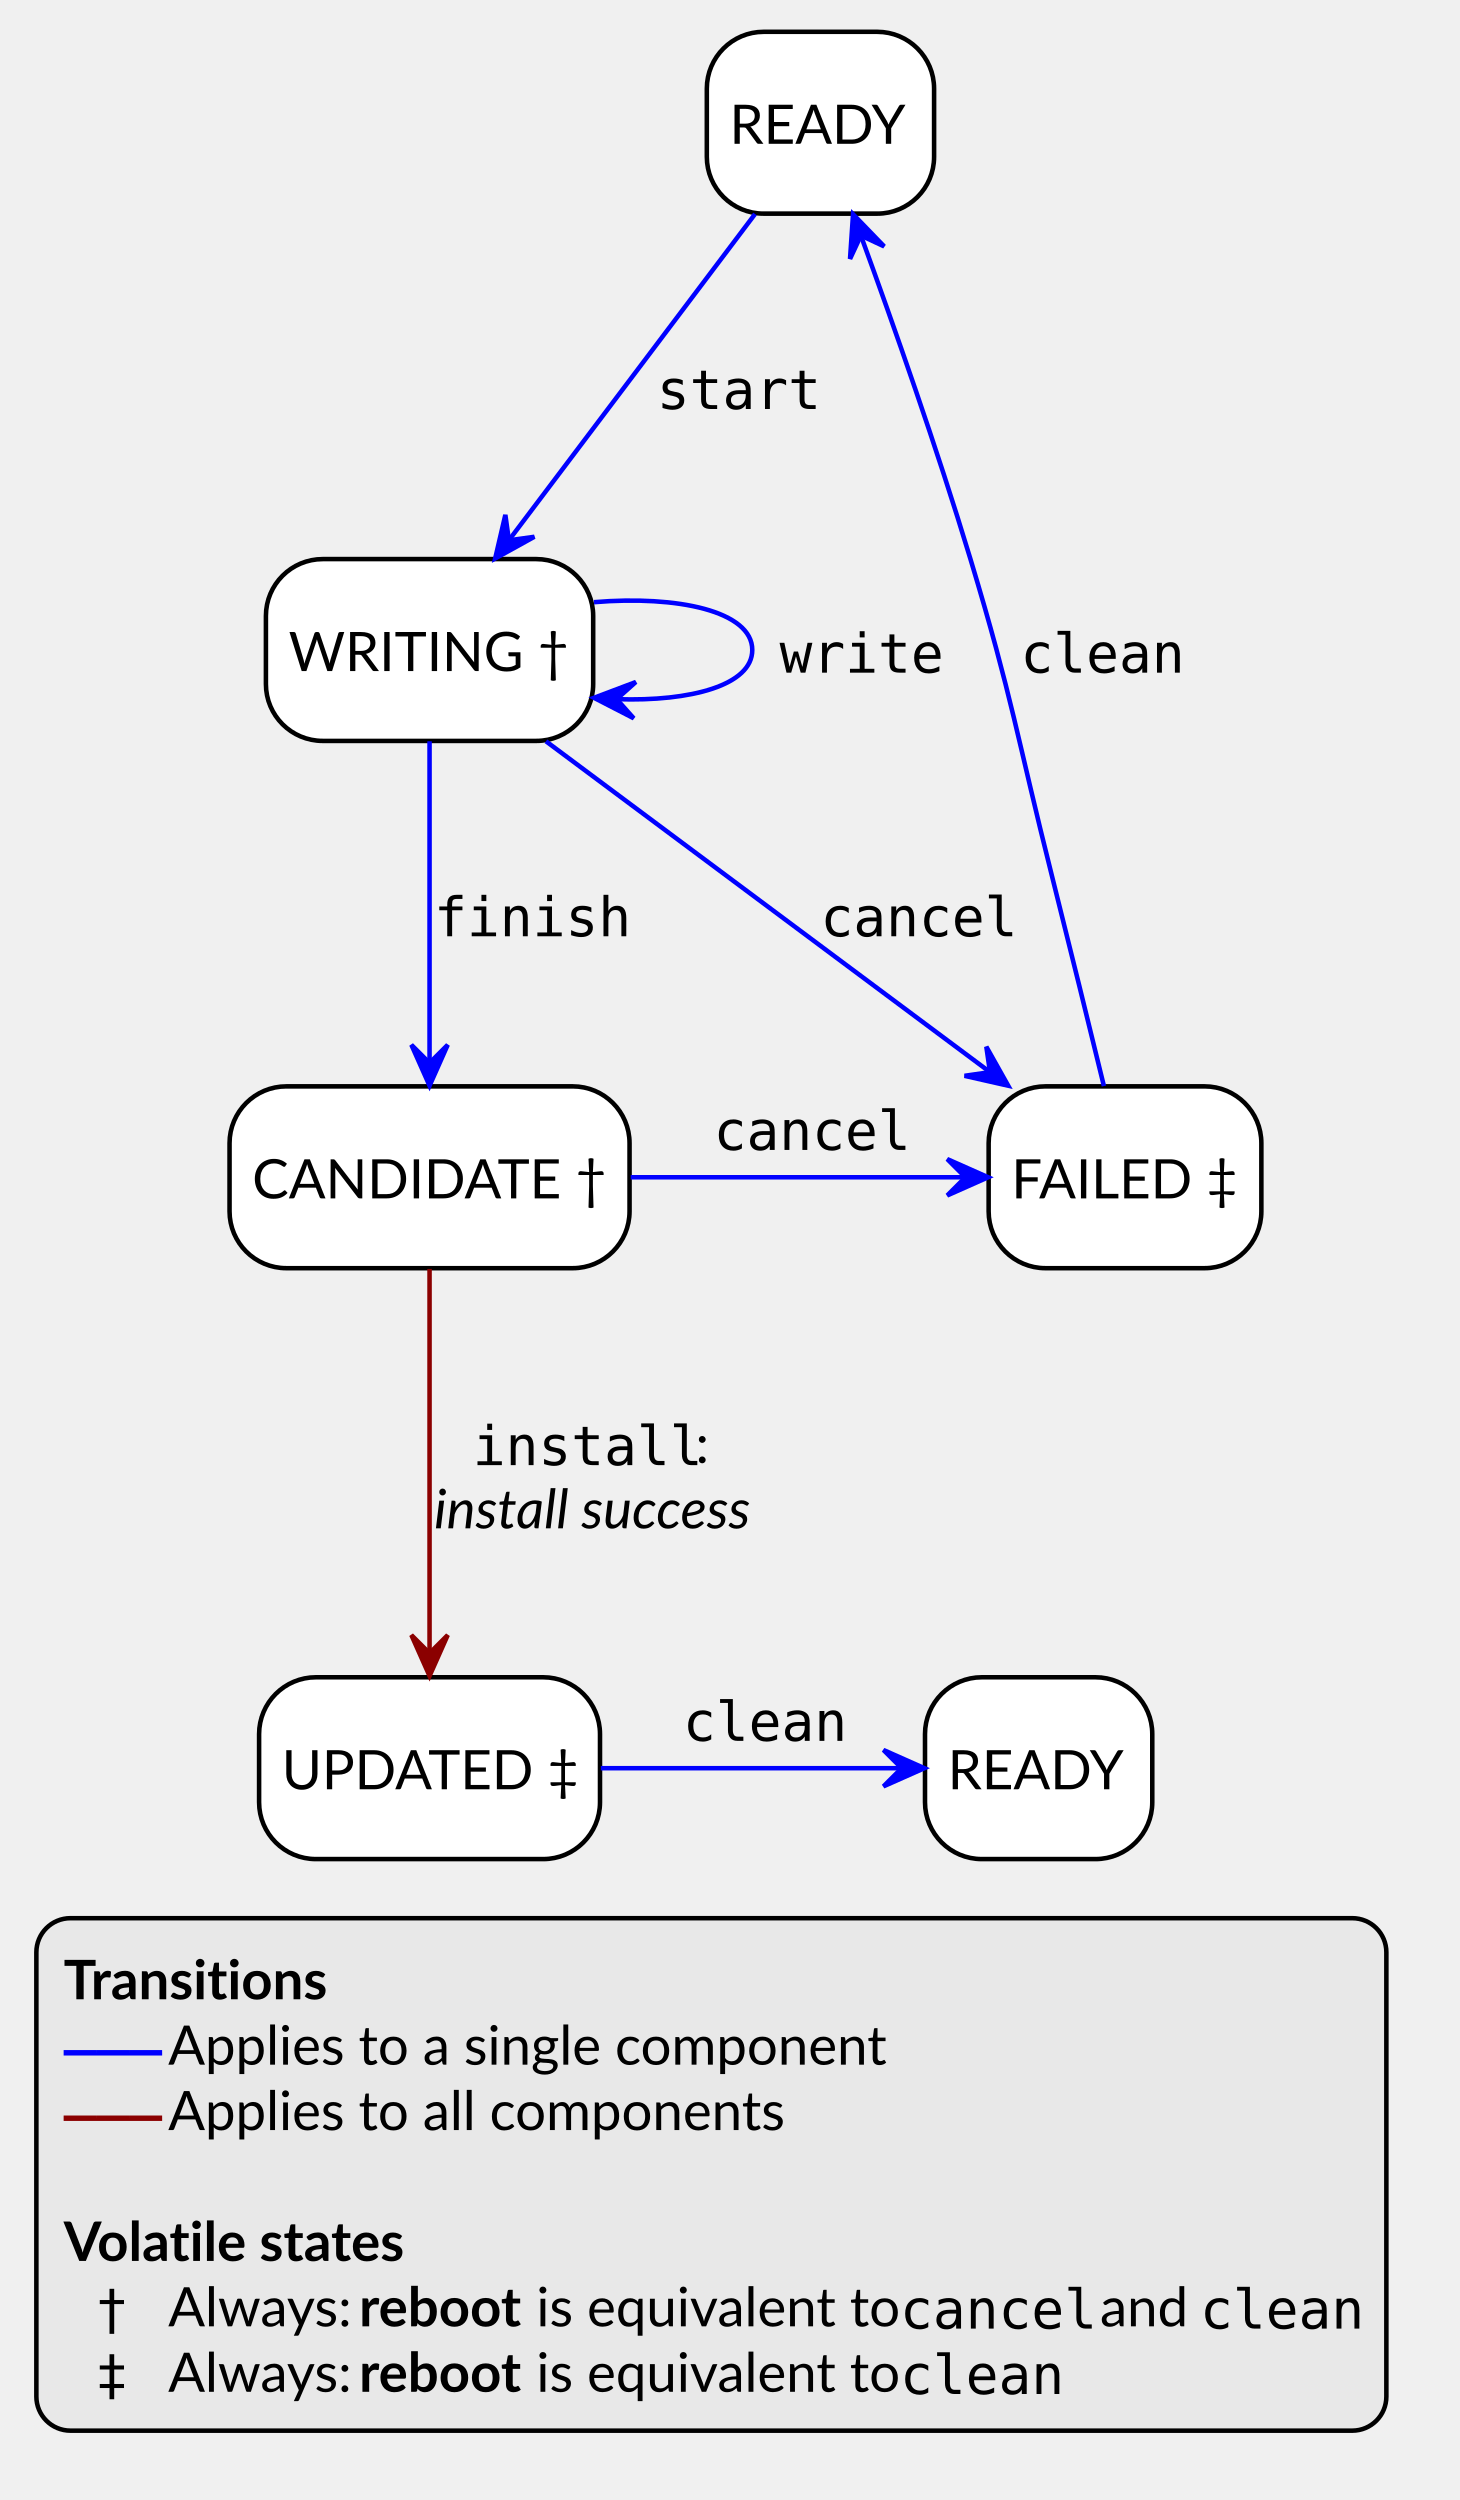
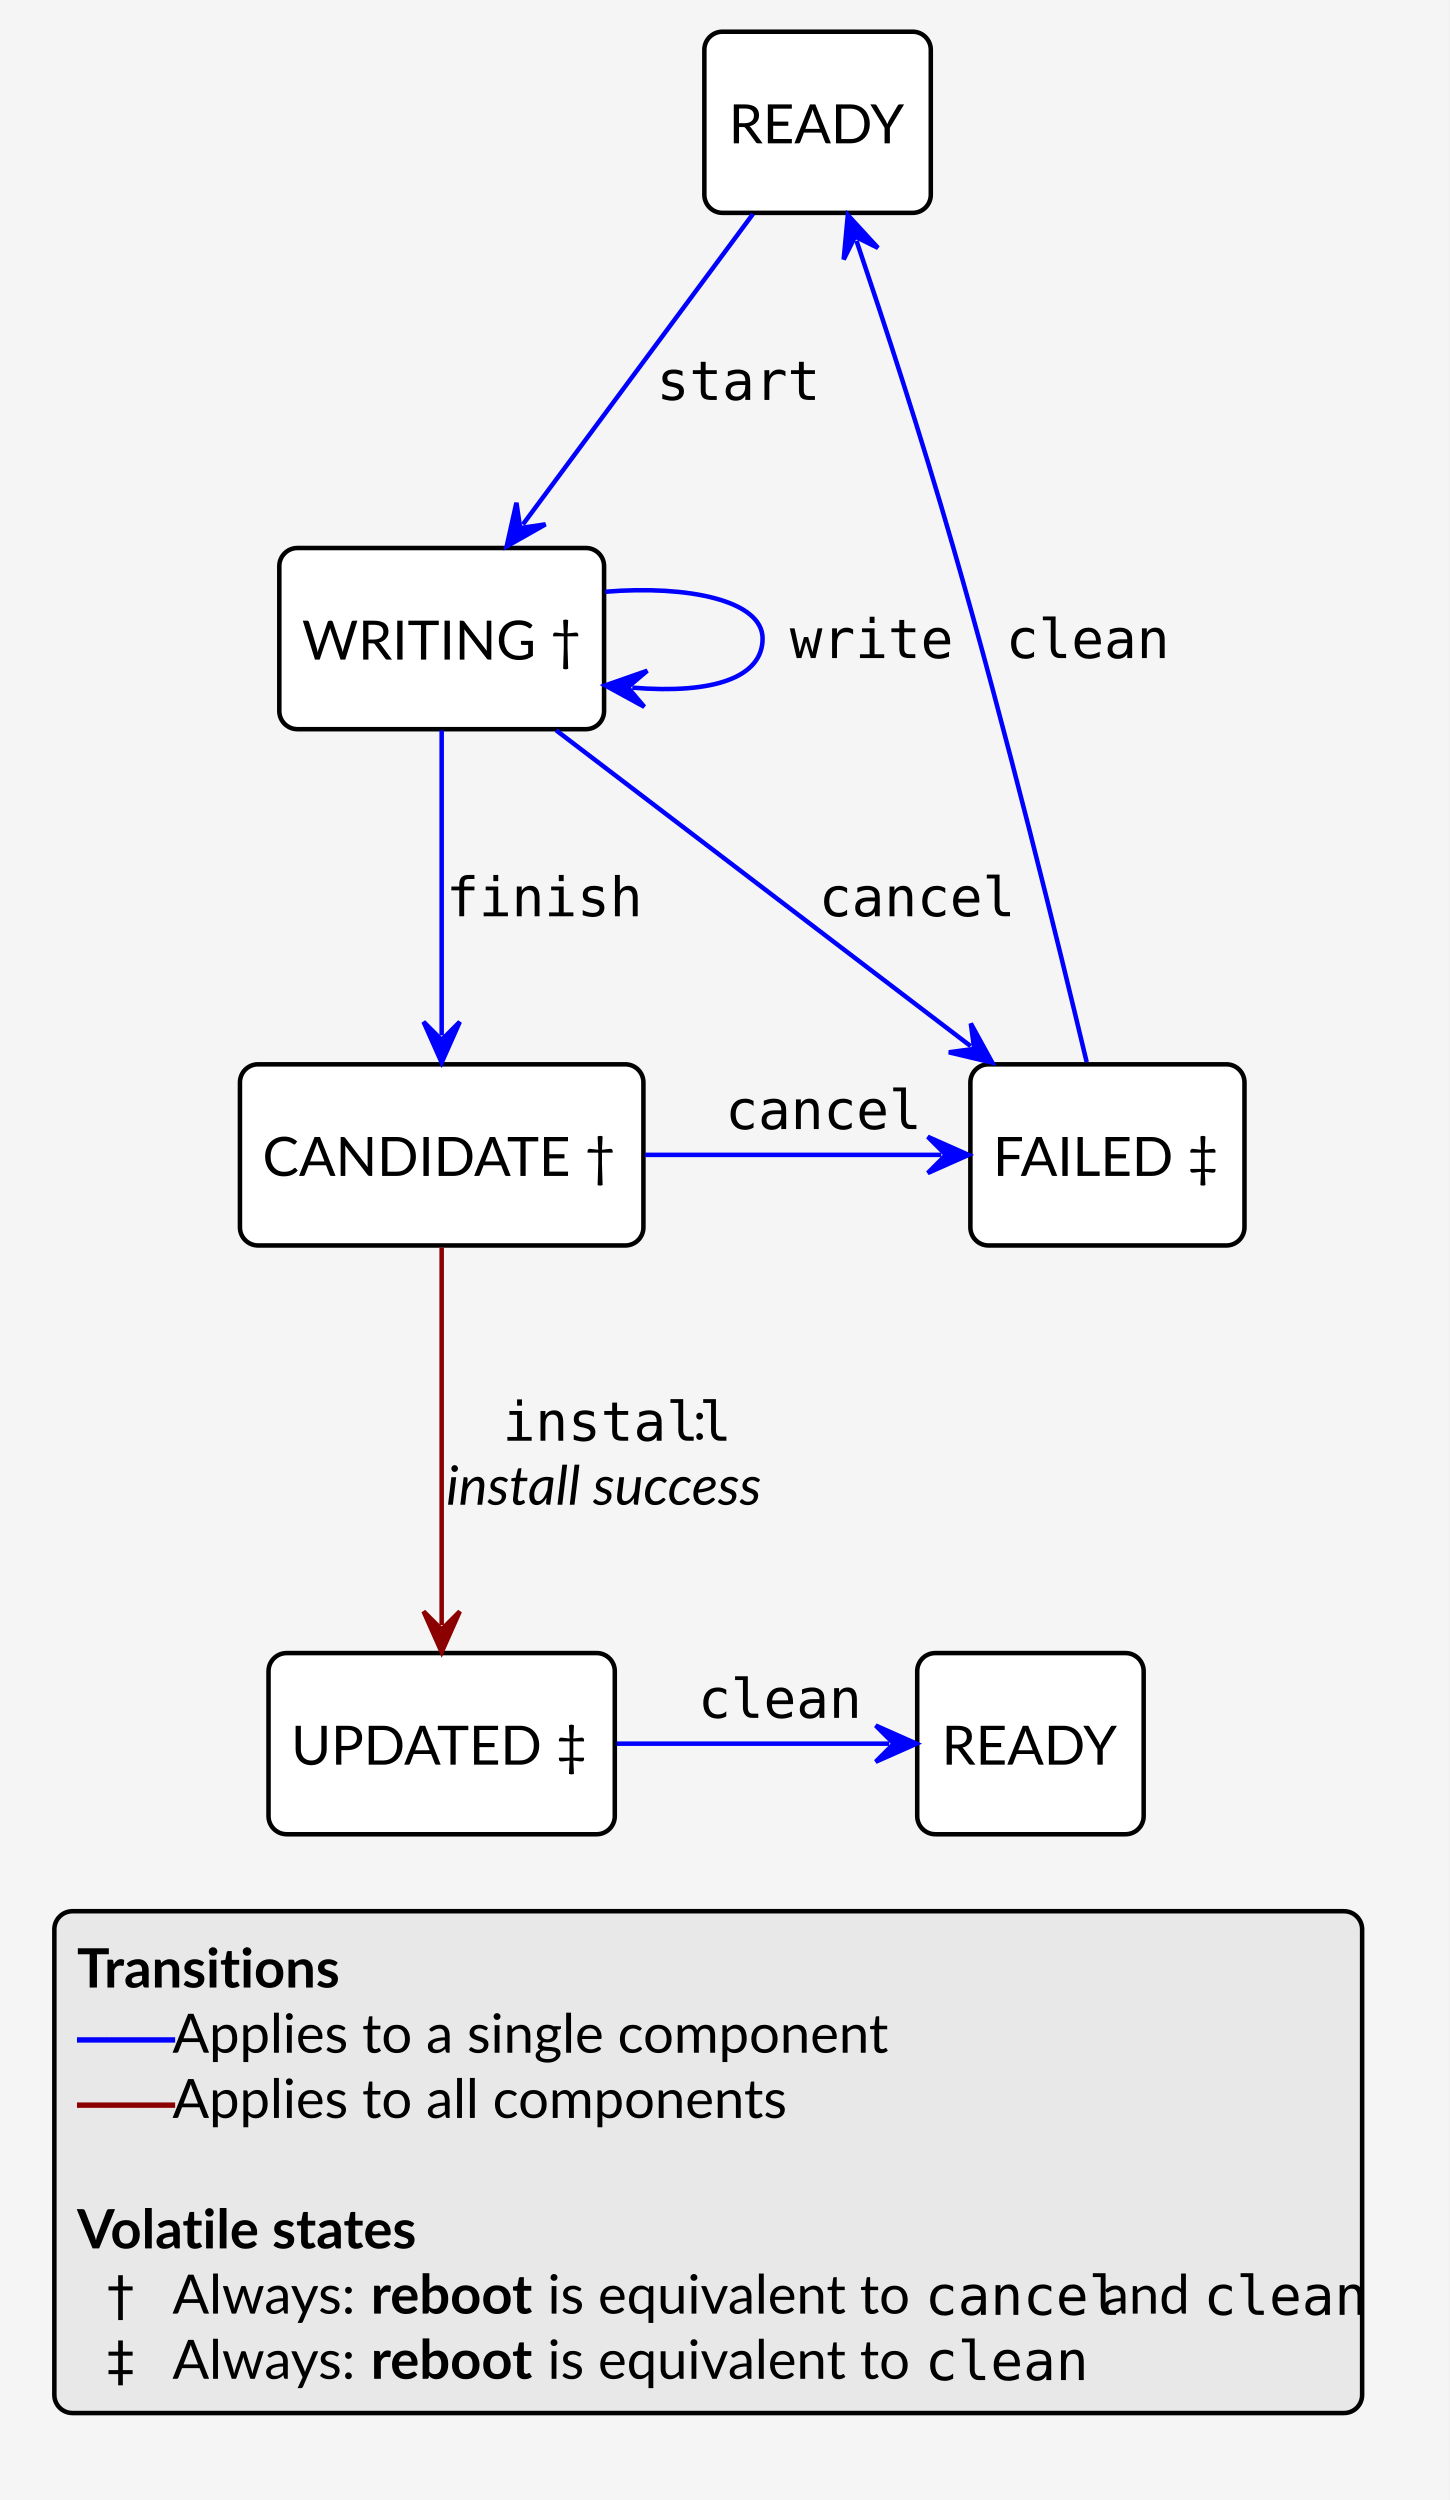
- <svg xmlns="http://www.w3.org/2000/svg" contentStyleType="text/css" height="550px" preserveAspectRatio="none" style="width:321px;height:550px;background:#FFFFFF55;" version="1.1" viewBox="0 0 321 550" width="321px" zoomAndPan="magnify">
+ <svg xmlns="http://www.w3.org/2000/svg" contentStyleType="text/css" data-diagram-type="STATE" height="552px" preserveAspectRatio="none" style="width:320px;height:552px;background:#FFFFFF55;" version="1.1" viewBox="0 0 320 552" width="320px" zoomAndPan="magnify">
  <defs />
  <g>
-     <rect fill="#FFFFFF" height="40" rx="12.5" ry="12.5" style="stroke:#000000;stroke-width:1.0;" width="50" x="155.5" y="7" />
-     <text fill="#000000" font-family="Lato,sans-serif" font-size="12" lengthAdjust="spacing" textLength="40" x="160.5" y="31.641">READY</text>
-     <rect fill="#FFFFFF" height="40" rx="12.5" ry="12.5" style="stroke:#000000;stroke-width:1.0;" width="72" x="58.5" y="123" />
-     <text fill="#000000" font-family="Lato,sans-serif" font-size="12" lengthAdjust="spacing" textLength="62" x="63.5" y="147.641">WRITING †</text>
-     <rect fill="#FFFFFF" height="40" rx="12.5" ry="12.5" style="stroke:#000000;stroke-width:1.0;" width="88" x="50.5" y="239" />
-     <text fill="#000000" font-family="Lato,sans-serif" font-size="12" lengthAdjust="spacing" textLength="78" x="55.5" y="263.641">CANDIDATE †</text>
-     <rect fill="#FFFFFF" height="40" rx="12.5" ry="12.5" style="stroke:#000000;stroke-width:1.0;" width="60" x="217.5" y="239" />
-     <text fill="#000000" font-family="Lato,sans-serif" font-size="12" lengthAdjust="spacing" textLength="50" x="222.5" y="263.641">FAILED ‡</text>
-     <rect fill="#FFFFFF" height="40" rx="12.5" ry="12.5" style="stroke:#000000;stroke-width:1.0;" width="75" x="57" y="369" />
-     <text fill="#000000" font-family="Lato,sans-serif" font-size="12" lengthAdjust="spacing" textLength="65" x="62" y="393.641">UPDATED ‡</text>
-     <rect fill="#FFFFFF" height="40" rx="12.5" ry="12.5" style="stroke:#000000;stroke-width:1.0;" width="50" x="203.5" y="369" />
-     <text fill="#000000" font-family="Lato,sans-serif" font-size="12" lengthAdjust="spacing" textLength="40" x="208.5" y="393.641">READY</text>
-     <g id="link_Start_Writing">
-       <path d="M166.11,47.08 C151.22,66.81 127.97,97.63 112.03,118.76 " fill="none" id="Start-to-Writing" style="stroke:#0000FF;stroke-width:1.0;" />
-       <polygon fill="#0000FF" points="108.94,122.86,117.559,118.094,111.956,118.872,111.178,113.269,108.94,122.86" style="stroke:#0000FF;stroke-width:1.0;" />
-       <text fill="#000000" font-family="Consolas,Menlo,monospace" font-size="12" lengthAdjust="spacing" textLength="35" x="144.5" y="89.988">start</text>
+     <rect fill="#FFFFFF" fill-opacity="0.333" height="552" style="stroke:none;stroke-width:1;" width="320" x="0" y="0" />
+     <rect fill="#FFFFFF" height="40" rx="4" ry="4" style="stroke:#000000;stroke-width:1;" width="50" x="155.52" y="7" />
+     <text fill="#000000" font-family="Lato,sans-serif" font-size="12" lengthAdjust="spacing" textLength="39.186" x="160.927" y="31.644">READY</text>
+     <rect fill="#FFFFFF" height="40" rx="4" ry="4" style="stroke:#000000;stroke-width:1;" width="71.71" x="61.67" y="121" />
+     <text fill="#000000" font-family="Lato,sans-serif" font-size="12" lengthAdjust="spacing" textLength="61.71" x="66.67" y="145.644">WRITING †</text>
+     <rect fill="#FFFFFF" height="40" rx="4" ry="4" style="stroke:#000000;stroke-width:1;" width="89.086" x="52.98" y="235" />
+     <text fill="#000000" font-family="Lato,sans-serif" font-size="12" lengthAdjust="spacing" textLength="79.086" x="57.98" y="259.644">CANDIDATE †</text>
+     <rect fill="#FFFFFF" height="40" rx="4" ry="4" style="stroke:#000000;stroke-width:1;" width="60.52" x="214.26" y="235" />
+     <text fill="#000000" font-family="Lato,sans-serif" font-size="12" lengthAdjust="spacing" textLength="50.52" x="219.26" y="259.644">FAILED ‡</text>
+     <rect fill="#FFFFFF" height="40" rx="4" ry="4" style="stroke:#000000;stroke-width:1;" width="76.456" x="59.29" y="365" />
+     <text fill="#000000" font-family="Lato,sans-serif" font-size="12" lengthAdjust="spacing" textLength="66.456" x="64.29" y="389.644">UPDATED ‡</text>
+     <rect fill="#FFFFFF" height="40" rx="4" ry="4" style="stroke:#000000;stroke-width:1;" width="50" x="202.52" y="365" />
+     <text fill="#000000" font-family="Lato,sans-serif" font-size="12" lengthAdjust="spacing" textLength="39.186" x="207.927" y="389.644">READY</text>
+     <g class="link" data-entity-1="Start" data-entity-2="Writing" data-source-line="27" data-uid="lnk2" id="link_Start_Writing">
+       <path d="M166.25,47.25 C151.05,67.77 130.693,95.24 115.453,115.8" fill="none" id="Start-to-Writing" style="stroke:#0000FF;stroke-width:1;" />
+       <polygon fill="#0000FF" points="111.88,120.62,120.453,115.772,114.857,116.603,114.026,111.008,111.88,120.62" style="stroke:#0000FF;stroke-width:1;" />
+       <text fill="#000000" font-family="Inconsolata,monospace" font-size="12" lengthAdjust="spacing" textLength="30" x="144.99" y="88.308">start</text>
    </g>
-     <g id="link_Writing_Writing">
-       <path d="M130.67,132.48 C149.03,130.94 165.5,134.45 165.5,143 C165.5,150.75 151.98,154.36 135.77,153.82 " fill="none" id="Writing-to-Writing" style="stroke:#0000FF;stroke-width:1.0;" />
-       <polygon fill="#0000FF" points="130.67,153.52,139.426,158.028,135.662,153.806,139.884,150.042,130.67,153.52" style="stroke:#0000FF;stroke-width:1.0;" />
-       <text fill="#000000" font-family="Consolas,Menlo,monospace" font-size="12" lengthAdjust="spacing" textLength="35" x="171.5" y="147.988">write</text>
+     <g class="link" data-entity-1="Writing" data-entity-2="Writing" data-source-line="28" data-uid="lnk3" id="link_Writing_Writing">
+       <path d="M133.62,130.66 C151.94,129.15 168.38,132.59 168.38,141 C168.38,149.41 157.92,153.343 139.6,151.833" fill="none" id="Writing-to-Writing" style="stroke:#0000FF;stroke-width:1;" />
+       <polygon fill="#0000FF" points="133.62,151.34,142.261,156.066,138.603,151.751,142.918,148.093,133.62,151.34" style="stroke:#0000FF;stroke-width:1;" />
+       <text fill="#000000" font-family="Inconsolata,monospace" font-size="12" lengthAdjust="spacing" textLength="30" x="174.38" y="145.308">write</text>
    </g>
-     <g id="link_Writing_Candidate">
-       <path d="M94.5,163.08 C94.5,182.48 94.5,212.61 94.5,233.7 " fill="none" id="Writing-to-Candidate" style="stroke:#0000FF;stroke-width:1.0;" />
-       <polygon fill="#0000FF" points="94.5,238.86,98.5,229.86,94.5,233.86,90.5,229.86,94.5,238.86" style="stroke:#0000FF;stroke-width:1.0;" />
-       <text fill="#000000" font-family="Consolas,Menlo,monospace" font-size="12" lengthAdjust="spacing" textLength="42" x="95.5" y="205.988">finish</text>
+     <g class="link" data-entity-1="Writing" data-entity-2="Candidate" data-source-line="29" data-uid="lnk4" id="link_Writing_Candidate">
+       <path d="M97.52,161.25 C97.52,181.77 97.52,208.06 97.52,228.62" fill="none" id="Writing-to-Candidate" style="stroke:#0000FF;stroke-width:1;" />
+       <polygon fill="#0000FF" points="97.52,234.62,101.52,225.62,97.52,229.62,93.52,225.62,97.52,234.62" style="stroke:#0000FF;stroke-width:1;" />
+       <text fill="#000000" font-family="Inconsolata,monospace" font-size="12" lengthAdjust="spacing" textLength="36" x="98.52" y="202.308">finish</text>
    </g>
-     <g id="link_Writing_Failed">
-       <path d="M120.11,163.08 C147.03,183.14 189.33,214.66 217.72,235.81 " fill="none" id="Writing-to-Failed" style="stroke:#0000FF;stroke-width:1.0;" />
-       <polygon fill="#0000FF" points="221.81,238.86,216.99,230.271,217.803,235.869,212.205,236.682,221.81,238.86" style="stroke:#0000FF;stroke-width:1.0;" />
-       <text fill="#000000" font-family="Consolas,Menlo,monospace" font-size="12" lengthAdjust="spacing" textLength="42" x="180.5" y="205.988">cancel</text>
+     <g class="link" data-entity-1="Writing" data-entity-2="Failed" data-source-line="30" data-uid="lnk5" id="link_Writing_Failed">
+       <path d="M122.79,161.25 C149.72,181.77 187.327,210.424 214.317,230.984" fill="none" id="Writing-to-Failed" style="stroke:#0000FF;stroke-width:1;" />
+       <polygon fill="#0000FF" points="219.09,234.62,214.355,225.984,215.113,231.59,209.507,232.348,219.09,234.62" style="stroke:#0000FF;stroke-width:1;" />
+       <text fill="#000000" font-family="Inconsolata,monospace" font-size="12" lengthAdjust="spacing" textLength="36" x="180.82" y="202.308">cancel</text>
    </g>
-     <g id="link_Candidate_Updated">
-       <path d="M94.5,279.16 C94.5,301.69 94.5,339.11 94.5,363.67 " fill="none" id="Candidate-to-Updated" style="stroke:#8B0000;stroke-width:1.0;" />
-       <polygon fill="#8B0000" points="94.5,368.71,98.5,359.71,94.5,363.71,90.5,359.71,94.5,368.71" style="stroke:#8B0000;stroke-width:1.0;" />
-       <text fill="#000000" font-family="Consolas,Menlo,monospace" font-size="12" lengthAdjust="spacing" textLength="49" x="104" y="322.33">install</text>
-       <text fill="#000000" font-family="Lato,sans-serif" font-size="12" lengthAdjust="spacing" textLength="3" x="153" y="321.837">:</text>
-       <text fill="#000000" font-family="Lato,sans-serif" font-size="12" font-style="italic" lengthAdjust="spacing" textLength="69" x="95.5" y="336.23">install success</text>
+     <g class="link" data-entity-1="Candidate" data-entity-2="Updated" data-source-line="31" data-uid="lnk6" id="link_Candidate_Updated">
+       <path d="M97.52,275.44 C97.52,299.64 97.52,334.71 97.52,358.8" fill="none" id="Candidate-to-Updated" style="stroke:#8B0000;stroke-width:1;" />
+       <polygon fill="#8B0000" points="97.52,364.8,101.52,355.8,97.52,359.8,93.52,355.8,97.52,364.8" style="stroke:#8B0000;stroke-width:1;" />
+       <text fill="#000000" font-family="Inconsolata,monospace" font-size="12" lengthAdjust="spacing" textLength="42" x="110.979" y="318.12">install</text>
+       <text fill="#000000" font-family="Lato,sans-serif" font-size="12" lengthAdjust="spacing" textLength="3" x="152.979" y="317.844">:</text>
+       <text fill="#000000" font-family="Lato,sans-serif" font-size="12" font-style="italic" lengthAdjust="spacing" textLength="69.918" x="98.52" y="332.244">install success</text>
    </g>
-     <g id="link_Candidate_Failed">
-       <path d="M138.75,259 C162.12,259 190.4,259 212.27,259 " fill="none" id="Candidate-to-Failed" style="stroke:#0000FF;stroke-width:1.0;" />
-       <polygon fill="#0000FF" points="217.39,259,208.39,255,212.39,259,208.39,263,217.39,259" style="stroke:#0000FF;stroke-width:1.0;" />
-       <text fill="#000000" font-family="Consolas,Menlo,monospace" font-size="12" lengthAdjust="spacing" textLength="42" x="157" y="252.988">cancel</text>
+     <g class="link" data-entity-1="Candidate" data-entity-2="Failed" data-source-line="32" data-uid="lnk7" id="link_Candidate_Failed">
+       <path d="M142.43,255 C165.56,255 187.17,255 207.85,255" fill="none" id="Candidate-to-Failed" style="stroke:#0000FF;stroke-width:1;" />
+       <polygon fill="#0000FF" points="213.85,255,204.85,251,208.85,255,204.85,259,213.85,255" style="stroke:#0000FF;stroke-width:1;" />
+       <text fill="#000000" font-family="Inconsolata,monospace" font-size="12" lengthAdjust="spacing" textLength="36" x="160.16" y="249.308">cancel</text>
    </g>
-     <g id="link_Start_Failed">
-       <path d="M189.56,52.29 C196.53,71.38 206.17,98.71 213.5,123 C222.78,153.75 223.66,161.85 231.5,193 C235.39,208.44 239.69,225.97 242.86,238.93 " fill="none" id="Start-backto-Failed" style="stroke:#0000FF;stroke-width:1.0;" />
-       <polygon fill="#0000FF" points="187.67,47.13,187.006,56.956,189.388,51.826,194.519,54.208,187.67,47.13" style="stroke:#0000FF;stroke-width:1.0;" />
-       <text fill="#000000" font-family="Consolas,Menlo,monospace" font-size="12" lengthAdjust="spacing" textLength="35" x="224.5" y="147.988">clean</text>
+     <g class="link" data-entity-1="Start" data-entity-2="Failed" data-source-line="34" data-uid="lnk9" id="link_Start_Failed">
+       <path d="M189.117,53.175 C195.437,71.915 203.13,95.41 210.52,121 C222.1,161.07 233.73,208.51 239.94,234.52" fill="none" id="Start-backto-Failed" style="stroke:#0000FF;stroke-width:1;" />
+       <polygon fill="#0000FF" points="187.2,47.49,186.286,57.296,188.798,52.228,193.866,54.74,187.2,47.49" style="stroke:#0000FF;stroke-width:1;" />
+       <text fill="#000000" font-family="Inconsolata,monospace" font-size="12" lengthAdjust="spacing" textLength="30" x="222.1" y="145.308">clean</text>
    </g>
-     <g id="link_Updated_End">
-       <path d="M132.18,389 C152.99,389 178.49,389 198.02,389 " fill="none" id="Updated-to-End" style="stroke:#0000FF;stroke-width:1.0;" />
-       <polygon fill="#0000FF" points="203.36,389,194.36,385,198.36,389,194.36,393,203.36,389" style="stroke:#0000FF;stroke-width:1.0;" />
-       <text fill="#000000" font-family="Consolas,Menlo,monospace" font-size="12" lengthAdjust="spacing" textLength="35" x="150.25" y="382.988">clean</text>
+     <g class="link" data-entity-1="Updated" data-entity-2="End" data-source-line="36" data-uid="lnk10" id="link_Updated_End">
+       <path d="M136.18,385 C157.58,385 177.58,385 196.35,385" fill="none" id="Updated-to-End" style="stroke:#0000FF;stroke-width:1;" />
+       <polygon fill="#0000FF" points="202.35,385,193.35,381,197.35,385,193.35,389,202.35,385" style="stroke:#0000FF;stroke-width:1;" />
+       <text fill="#000000" font-family="Inconsolata,monospace" font-size="12" lengthAdjust="spacing" textLength="30" x="154.14" y="379.308">clean</text>
    </g>
-     <rect fill="#E8E8E8" height="112.745" id="_legend" rx="7.5" ry="7.5" style="stroke:#000000;stroke-width:1.0;" width="297" x="8" y="422" />
-     <text fill="#000000" font-family="Lato,sans-serif" font-size="12" font-weight="bold" lengthAdjust="spacing" textLength="60" x="14" y="439.837">Transitions</text>
-     <text fill="#0000FF" font-family="Consolas,Menlo,monospace" font-size="12" lengthAdjust="spacing" text-decoration="line-through" textLength="21" x="14" y="454.722">———</text>
-     <text fill="#000000" font-family="Lato,sans-serif" font-size="12" lengthAdjust="spacing" textLength="155" x="37" y="454.23">Applies to a single component</text>
-     <text fill="#8B0000" font-family="Consolas,Menlo,monospace" font-size="12" lengthAdjust="spacing" text-decoration="line-through" textLength="21" x="14" y="469.114">———</text>
-     <text fill="#000000" font-family="Lato,sans-serif" font-size="12" lengthAdjust="spacing" textLength="134" x="37" y="468.622">Applies to all components</text>
-     <text fill="#000000" font-family="Lato,sans-serif" font-size="12" lengthAdjust="spacing" textLength="2" x="14" y="483.014"> </text>
-     <text fill="#000000" font-family="Lato,sans-serif" font-size="12" font-weight="bold" lengthAdjust="spacing" textLength="76" x="14" y="497.406">Volatile states</text>
-     <text fill="#000000" font-family="Consolas,Menlo,monospace" font-size="12" lengthAdjust="spacing" textLength="7" x="21" y="512.29">†</text>
-     <text fill="#000000" font-family="Lato,sans-serif" font-size="12" lengthAdjust="spacing" textLength="40" x="37" y="511.798">Always:</text>
-     <text fill="#000000" font-family="Lato,sans-serif" font-size="12" font-weight="bold" lengthAdjust="spacing" textLength="37" x="79" y="511.798">reboot</text>
-     <text fill="#000000" font-family="Lato,sans-serif" font-size="12" lengthAdjust="spacing" textLength="78" x="118" y="511.798">is equivalent to</text>
-     <text fill="#000000" font-family="Consolas,Menlo,monospace" font-size="12" lengthAdjust="spacing" textLength="42" x="198" y="512.29">cancel</text>
-     <text fill="#000000" font-family="Lato,sans-serif" font-size="12" lengthAdjust="spacing" textLength="20" x="242" y="511.798">and</text>
-     <text fill="#000000" font-family="Consolas,Menlo,monospace" font-size="12" lengthAdjust="spacing" textLength="35" x="264" y="512.29">clean</text>
-     <text fill="#000000" font-family="Consolas,Menlo,monospace" font-size="12" lengthAdjust="spacing" textLength="7" x="21" y="526.682">‡</text>
-     <text fill="#000000" font-family="Lato,sans-serif" font-size="12" lengthAdjust="spacing" textLength="40" x="37" y="526.19">Always:</text>
-     <text fill="#000000" font-family="Lato,sans-serif" font-size="12" font-weight="bold" lengthAdjust="spacing" textLength="37" x="79" y="526.19">reboot</text>
-     <text fill="#000000" font-family="Lato,sans-serif" font-size="12" lengthAdjust="spacing" textLength="78" x="118" y="526.19">is equivalent to</text>
-     <text fill="#000000" font-family="Consolas,Menlo,monospace" font-size="12" lengthAdjust="spacing" textLength="35" x="198" y="526.682">clean</text>
+     <rect fill="#E8E8E8" height="110.8" rx="4" ry="4" style="stroke:#000000;stroke-width:1;" width="288.76" x="12" y="422" />
+     <text fill="#000000" font-family="Lato,sans-serif" font-size="12" font-weight="bold" lengthAdjust="spacing" textLength="59.304" x="17" y="438.844">Transitions</text>
+     <text fill="#0000FF" font-family="Inconsolata,monospace" font-size="12" lengthAdjust="spacing" text-decoration="line-through" textLength="18" x="17" y="453.52">———</text>
+     <text fill="#000000" font-family="Lato,sans-serif" font-size="12" lengthAdjust="spacing" textLength="158.322" x="38.072" y="453.244">Applies to a single component</text>
+     <text fill="#8B0000" font-family="Inconsolata,monospace" font-size="12" lengthAdjust="spacing" text-decoration="line-through" textLength="18" x="17" y="467.92">———</text>
+     <text fill="#000000" font-family="Lato,sans-serif" font-size="12" lengthAdjust="spacing" textLength="135.93" x="38.072" y="467.644">Applies to all components</text>
+     <text fill="#000000" font-family="Lato,sans-serif" font-size="12" lengthAdjust="spacing" textLength="3.072" x="17" y="482.044"> </text>
+     <text fill="#000000" font-family="Lato,sans-serif" font-size="12" font-weight="bold" lengthAdjust="spacing" textLength="76.092" x="17" y="496.444">Volatile states</text>
+     <text fill="#000000" font-family="Inconsolata,monospace" font-size="12" lengthAdjust="spacing" textLength="6" x="23" y="511.12">†</text>
+     <text fill="#000000" font-family="Lato,sans-serif" font-size="12" lengthAdjust="spacing" textLength="40.728" x="38.072" y="510.844">Always:</text>
+     <text fill="#000000" font-family="Lato,sans-serif" font-size="12" font-weight="bold" lengthAdjust="spacing" textLength="35.946" x="81.872" y="510.844">reboot</text>
+     <text fill="#000000" font-family="Lato,sans-serif" font-size="12" lengthAdjust="spacing" textLength="80.274" x="120.89" y="510.844">is equivalent to</text>
+     <text fill="#000000" font-family="Inconsolata,monospace" font-size="12" lengthAdjust="spacing" textLength="36" x="204.236" y="511.12">cancel</text>
+     <text fill="#000000" font-family="Lato,sans-serif" font-size="12" lengthAdjust="spacing" textLength="19.38" x="243.308" y="510.844">and</text>
+     <text fill="#000000" font-family="Inconsolata,monospace" font-size="12" lengthAdjust="spacing" textLength="30" x="265.76" y="511.12">clean</text>
+     <text fill="#000000" font-family="Inconsolata,monospace" font-size="12" lengthAdjust="spacing" textLength="6" x="23" y="525.52">‡</text>
+     <text fill="#000000" font-family="Lato,sans-serif" font-size="12" lengthAdjust="spacing" textLength="40.728" x="38.072" y="525.244">Always:</text>
+     <text fill="#000000" font-family="Lato,sans-serif" font-size="12" font-weight="bold" lengthAdjust="spacing" textLength="35.946" x="81.872" y="525.244">reboot</text>
+     <text fill="#000000" font-family="Lato,sans-serif" font-size="12" lengthAdjust="spacing" textLength="80.274" x="120.89" y="525.244">is equivalent to</text>
+     <text fill="#000000" font-family="Inconsolata,monospace" font-size="12" lengthAdjust="spacing" textLength="30" x="204.236" y="525.52">clean</text>
  </g>
</svg>
